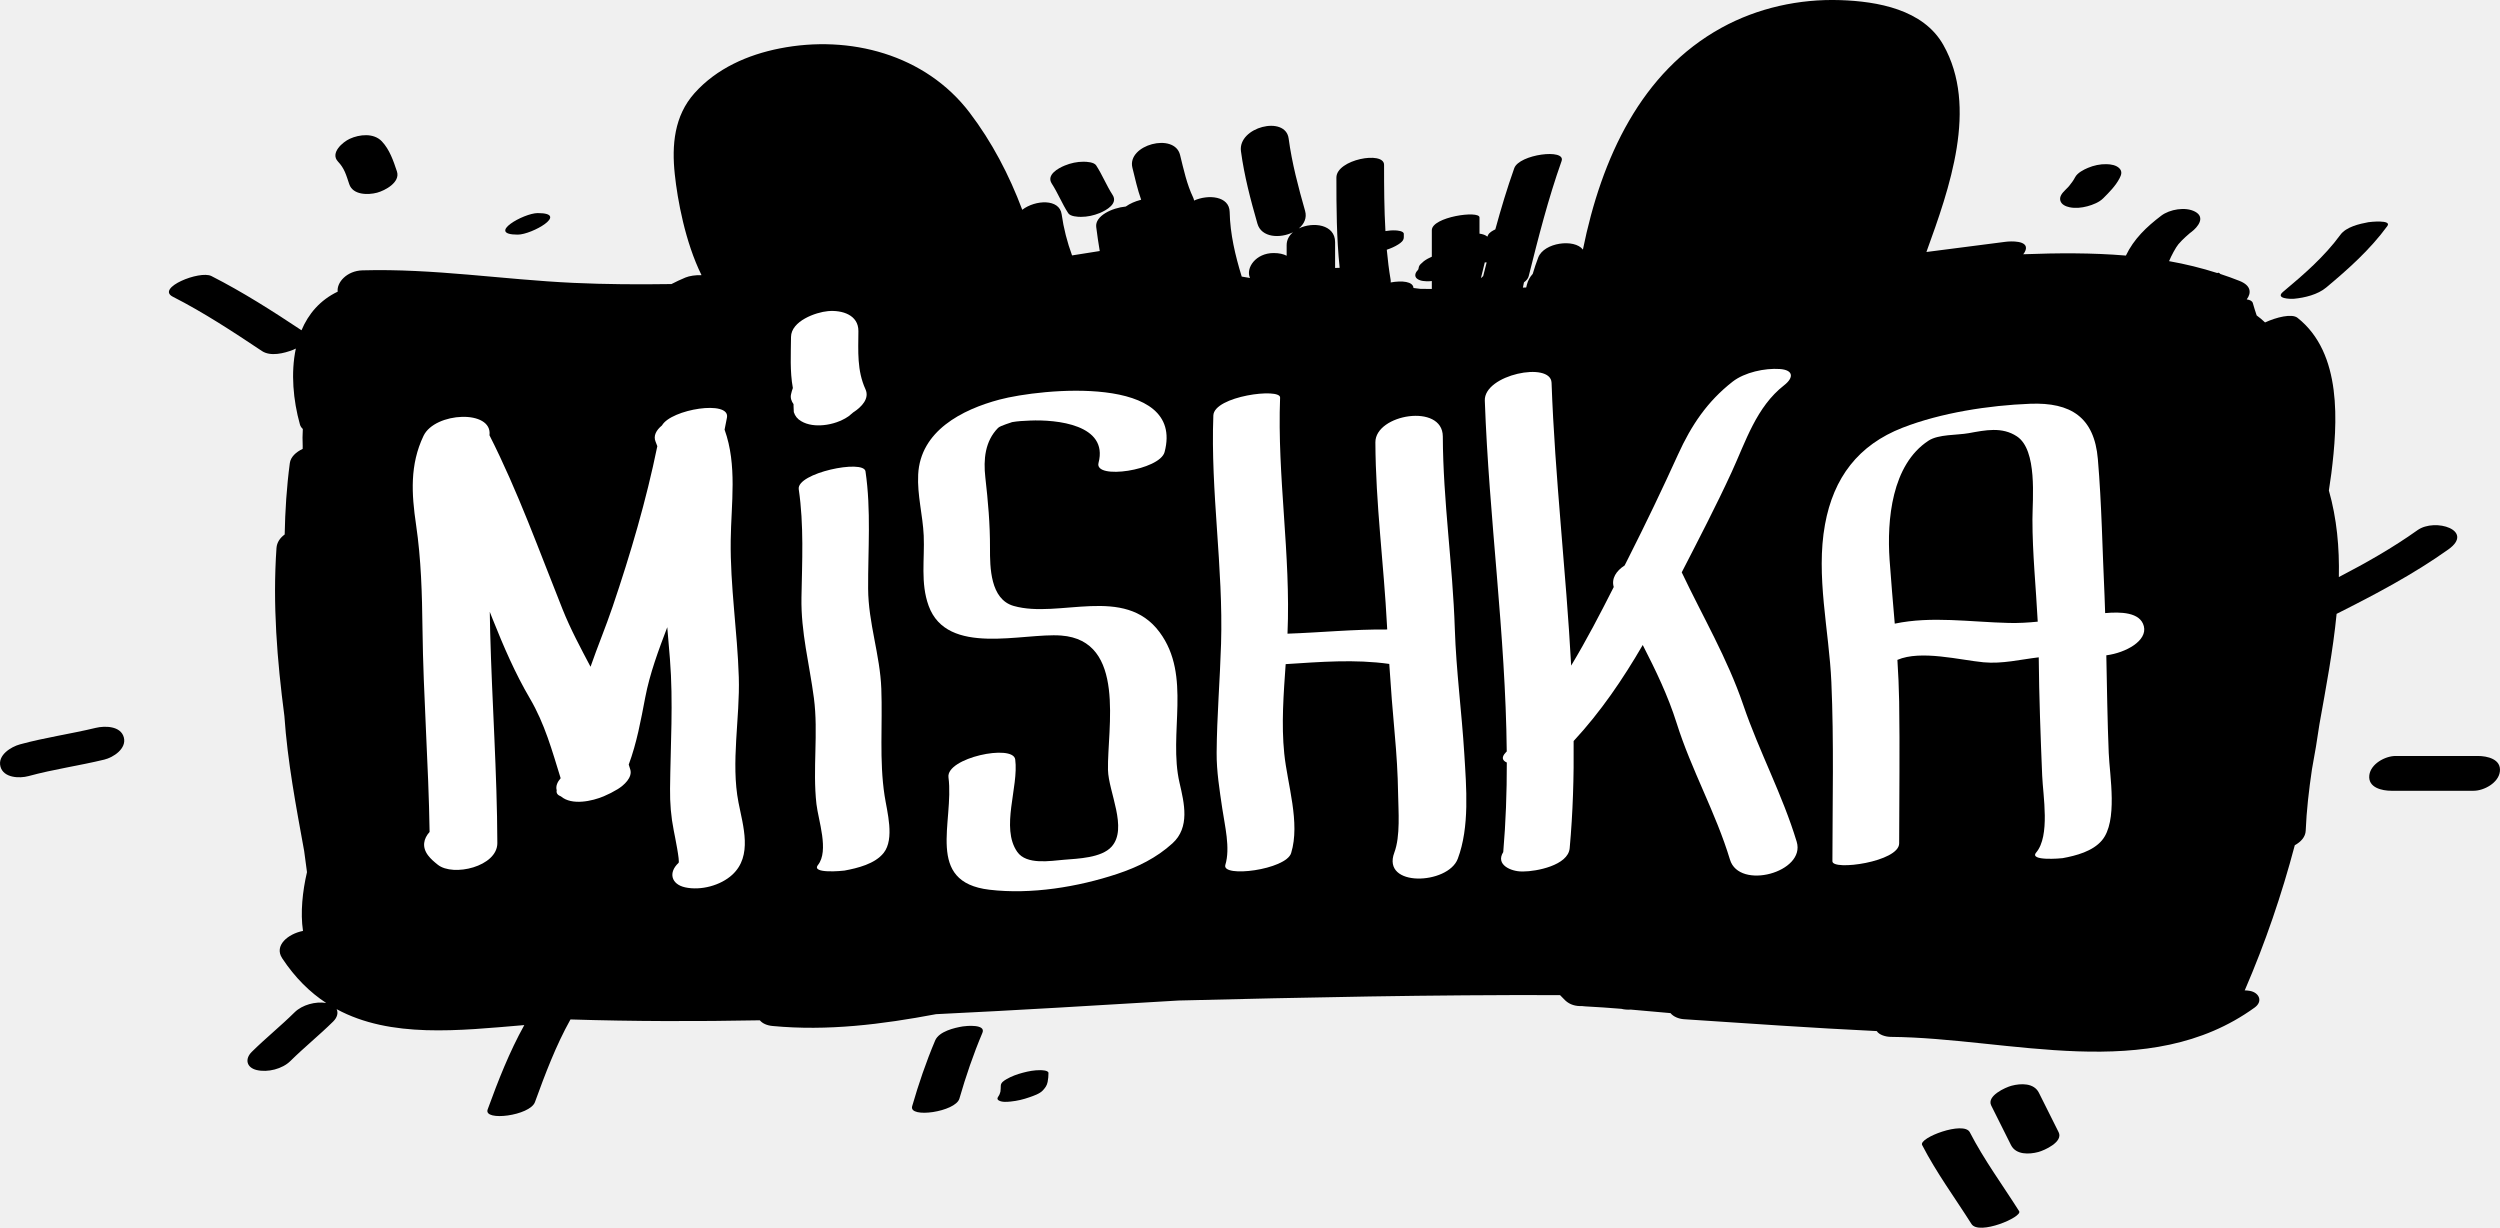
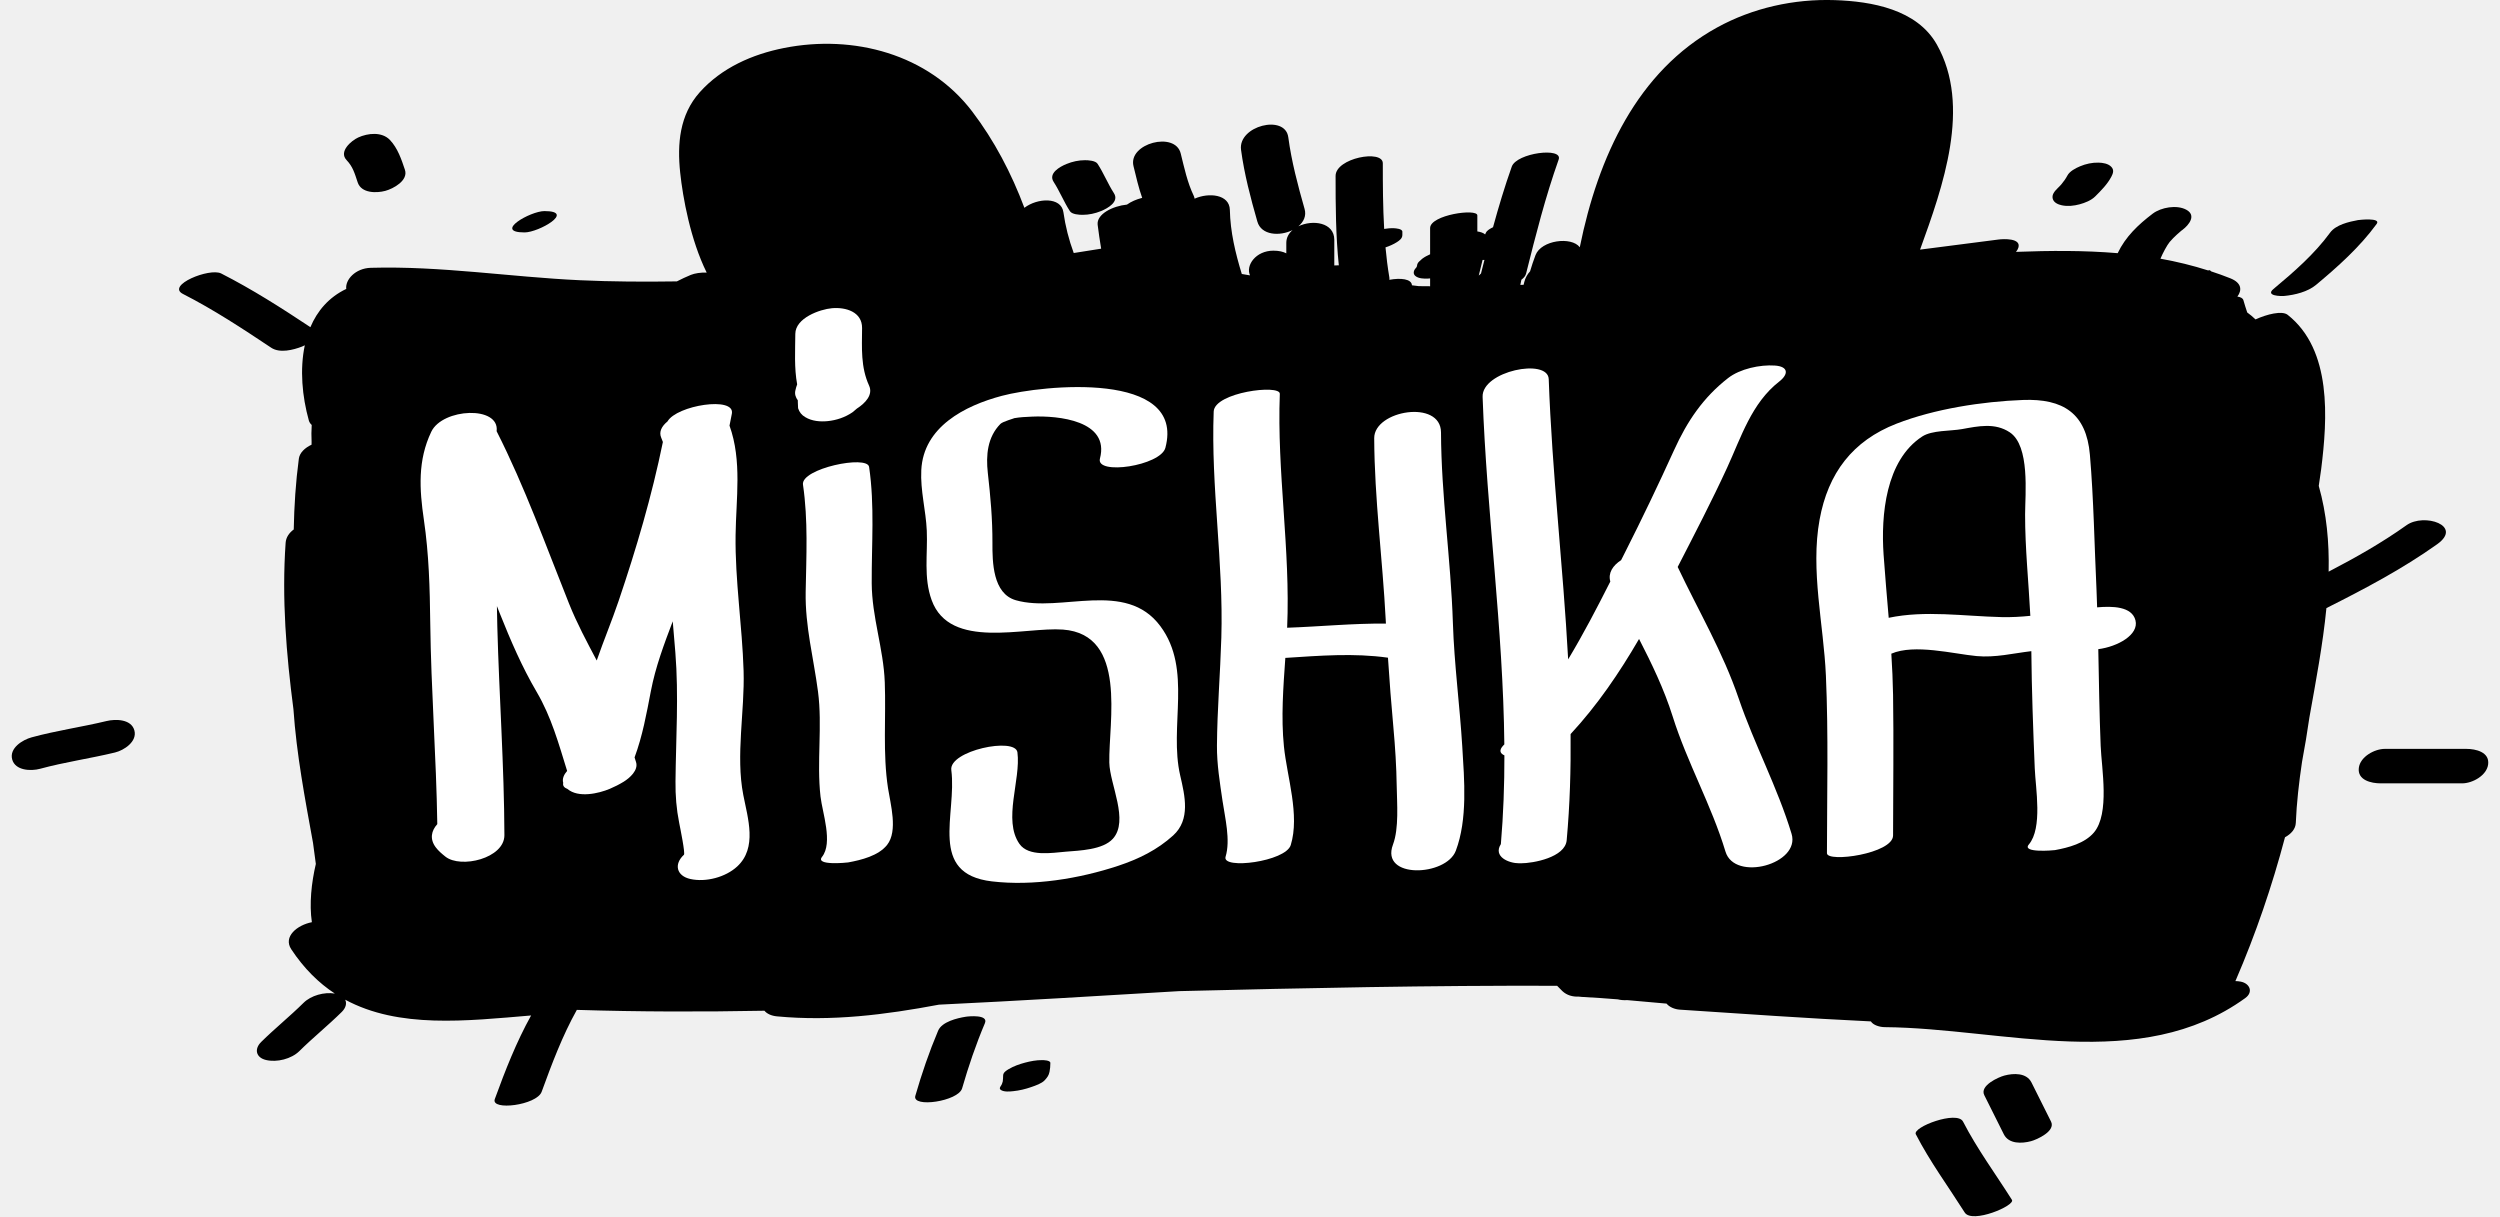
- <svg xmlns="http://www.w3.org/2000/svg" version="1.1" x="0px" y="0px" width="148.051px" height="72.707px" viewBox="0 0 148.051 72.707" enable-background="new 0 0 148.051 72.707" xml:space="preserve">
+ <svg xmlns="http://www.w3.org/2000/svg" version="1.1" x="0px" y="0px" width="148px" height="72px" viewBox="0 0 148.051 72.707" enable-background="new 0 0 148.051 72.707" xml:space="preserve">
  <g id="Layer_2">
    <g>
      <path d="M143.165,31.397c-1.481,1.055-3.053,1.942-4.657,2.777c0.037-1.747-0.119-3.465-0.591-5.127 c0.051-0.333,0.102-0.667,0.145-1.002c0.375-3.005,0.657-7.122-2.003-9.224c-0.335-0.265-1.249-0.035-1.922,0.274 c-0.157-0.151-0.322-0.289-0.496-0.415c-0.082-0.242-0.159-0.487-0.229-0.735c-0.035-0.12-0.168-0.188-0.36-0.215 c0.285-0.383,0.263-0.818-0.419-1.092c-0.378-0.152-0.759-0.287-1.143-0.413c-0.067-0.072-0.126-0.096-0.172-0.058 c-0.001,0.001-0.004,0.002-0.006,0.003c-0.938-0.3-1.893-0.533-2.859-0.705c0.138-0.331,0.396-0.813,0.552-1 c0.132-0.157,0.279-0.3,0.429-0.439c0.062-0.057,0.125-0.111,0.188-0.165c0.032-0.027,0.053-0.046,0.069-0.061 c0.02-0.014,0.046-0.034,0.084-0.062c0.38-0.288,0.846-0.865,0.221-1.202c-0.57-0.307-1.507-0.142-2.007,0.238 c-0.863,0.655-1.626,1.379-2.092,2.361c-2.01-0.169-4.05-0.155-6.079-0.078c0.062-0.076,0.112-0.158,0.141-0.25 c0.184-0.585-0.908-0.525-1.188-0.488c-1.562,0.205-3.125,0.407-4.688,0.604c1.367-3.773,3.083-8.578,1.001-12.264 c-1.19-2.106-3.906-2.579-6.098-2.652c-2.436-0.081-4.898,0.461-7.036,1.636c-4.762,2.618-7.11,7.71-8.21,13.138 c-0.497-0.657-2.301-0.425-2.645,0.468c-0.124,0.32-0.229,0.645-0.327,0.972c-0.16,0.174-0.282,0.386-0.345,0.637 c-0.015,0.056-0.027,0.111-0.041,0.167c-0.065,0.002-0.131,0.005-0.196,0.007c0.02-0.104,0.041-0.207,0.064-0.31 c0.146-0.109,0.247-0.232,0.28-0.366c0.574-2.296,1.156-4.588,1.948-6.82c0.269-0.756-2.511-0.399-2.804,0.426 c-0.424,1.193-0.786,2.403-1.12,3.622c-0.165,0.078-0.356,0.187-0.425,0.326c-0.017,0.034-0.031,0.07-0.047,0.104 c-0.107-0.093-0.271-0.151-0.466-0.178c0-0.319,0-0.639,0-0.959c0-0.432-2.823-0.034-2.823,0.757c0,0.522,0,1.046,0,1.568 c-0.167,0.072-0.327,0.158-0.472,0.266c-0.063,0.057-0.127,0.114-0.19,0.172c-0.073,0.071-0.113,0.152-0.12,0.245 c-0.007,0.026-0.013,0.053-0.023,0.078c-0.017,0.022-0.032,0.046-0.052,0.066c-0.126,0.128-0.184,0.335-0.027,0.467 c0.19,0.16,0.508,0.167,0.738,0.159c0.048-0.002,0.097-0.007,0.146-0.011c0,0.156,0,0.312,0,0.468 c-0.226-0.001-0.45-0.003-0.675-0.006l-0.411-0.051c-0.021-0.385-0.676-0.452-1.351-0.328c0.006-0.049,0.007-0.098-0.001-0.148 c-0.101-0.595-0.174-1.192-0.229-1.79c0.237-0.079,0.471-0.18,0.68-0.313c0.159-0.102,0.328-0.224,0.328-0.43 c0-0.064,0-0.13,0-0.194c0-0.18-0.412-0.204-0.499-0.208c-0.195-0.009-0.394,0.009-0.589,0.041 c-0.075-1.305-0.081-2.615-0.081-3.925c0-0.84-2.824-0.315-2.823,0.757c0,1.786,0.009,3.57,0.193,5.343 c-0.087-0.002-0.178,0.001-0.27,0.009c0-0.511,0-1.021,0-1.532c0-1.045-1.297-1.22-2.147-0.809 c0.313-0.262,0.489-0.622,0.37-1.039c-0.403-1.414-0.778-2.827-0.974-4.287c-0.188-1.394-3.017-0.677-2.824,0.756 c0.196,1.46,0.57,2.873,0.975,4.287c0.235,0.828,1.338,0.889,2.104,0.51c-0.227,0.196-0.373,0.452-0.373,0.76 c0,0.21,0,0.42,0,0.63c-0.189-0.098-0.439-0.16-0.77-0.16c-1.057,0-1.671,0.885-1.4,1.477c-0.164-0.027-0.327-0.054-0.491-0.083 c-0.382-1.248-0.686-2.514-0.714-3.83c-0.02-0.942-1.27-1.049-2.108-0.672c-0.008-0.056-0.022-0.111-0.049-0.168 c-0.385-0.804-0.567-1.674-0.78-2.533c-0.332-1.35-3.158-0.601-2.823,0.756c0.157,0.638,0.3,1.281,0.519,1.898 c-0.018,0.005-0.039,0.009-0.056,0.014c-0.3,0.081-0.601,0.205-0.854,0.387c-0.832,0.079-1.828,0.565-1.752,1.208 c0.058,0.478,0.131,0.953,0.209,1.427c-0.546,0.091-1.092,0.177-1.639,0.26c-0.289-0.787-0.499-1.601-0.618-2.443 c-0.131-0.924-1.555-0.854-2.332-0.26c-0.774-2.062-1.796-4.019-3.122-5.761c-2.621-3.439-7.097-4.613-11.242-3.794 c-1.9,0.376-3.735,1.184-5.043,2.646c-1.21,1.353-1.352,3.089-1.17,4.805c0.158,1.493,0.61,4.005,1.584,5.976 c-0.35-0.012-0.709,0.041-0.949,0.139c-0.283,0.117-0.561,0.248-0.833,0.388c-1.939,0.029-3.877,0.019-5.803-0.07 c-4.179-0.194-8.301-0.86-12.497-0.742c-0.923,0.026-1.534,0.719-1.465,1.262c-1.046,0.502-1.733,1.315-2.143,2.287 c-1.732-1.15-3.479-2.266-5.335-3.211c-0.689-0.351-3.3,0.707-2.285,1.224c1.84,0.938,3.561,2.072,5.278,3.216 c0.512,0.341,1.32,0.133,1.842-0.07c0.03-0.012,0.09-0.039,0.165-0.077c-0.306,1.44-0.157,3.067,0.241,4.493 c0.03,0.11,0.093,0.198,0.172,0.27c-0.021,0.338-0.023,0.677-0.007,1.015c-0.001,0.055-0.001,0.109-0.002,0.165 c-0.4,0.189-0.712,0.48-0.76,0.839c-0.188,1.411-0.278,2.82-0.305,4.229c-0.272,0.199-0.462,0.469-0.485,0.798 c-0.233,3.345,0.037,6.652,0.467,9.95c0.185,2.694,0.69,5.344,1.172,7.999c0.058,0.416,0.113,0.832,0.167,1.249 c-0.265,1.133-0.398,2.395-0.237,3.482c-0.881,0.171-1.729,0.866-1.233,1.617c0.765,1.158,1.644,2.018,2.606,2.649 c-0.633-0.103-1.42,0.11-1.871,0.555c-0.818,0.809-1.715,1.531-2.533,2.339c-0.429,0.424-0.314,0.935,0.289,1.078 c0.651,0.155,1.516-0.06,1.997-0.535c0.817-0.808,1.715-1.531,2.533-2.339c0.248-0.245,0.308-0.517,0.204-0.731 c3.21,1.735,7.235,1.27,11.114,0.943c-0.882,1.589-1.542,3.273-2.17,4.997c-0.262,0.719,2.507,0.373,2.801-0.436 c0.61-1.675,1.237-3.343,2.103-4.895c3.741,0.117,7.479,0.122,11.215,0.051c0.149,0.182,0.416,0.305,0.746,0.336 c3.27,0.311,6.489-0.096,9.688-0.699c4.789-0.229,9.577-0.525,14.366-0.809c7.527-0.186,15.056-0.346,22.587-0.32 c0.1,0.109,0.204,0.215,0.314,0.318c0.272,0.256,0.621,0.345,0.979,0.33c0.062,0.009,0.128,0.016,0.199,0.019 c0.714,0.036,1.428,0.087,2.141,0.145c0.156,0.04,0.341,0.059,0.559,0.046c0.002,0,0.004,0,0.005,0 c0.782,0.067,1.563,0.14,2.346,0.208c0.171,0.214,0.497,0.342,0.792,0.361c3.804,0.25,7.612,0.522,11.423,0.703 c0.14,0.229,0.536,0.34,0.82,0.343c7.067,0.06,15.278,2.804,21.558-1.736c0.501-0.362,0.273-0.877-0.264-0.984 c-0.108-0.021-0.217-0.031-0.326-0.034c0.008-0.016,0.018-0.03,0.023-0.045c1.195-2.769,2.174-5.633,2.945-8.552 c0.365-0.198,0.632-0.494,0.646-0.86c0.049-1.189,0.188-2.406,0.371-3.639c0.166-0.884,0.313-1.771,0.441-2.66 c0.387-2.169,0.806-4.367,1.018-6.541c2.28-1.147,4.538-2.335,6.622-3.819C146.562,31.417,144.213,30.651,143.165,31.397z M87.835,16.351c-0.049,0.039-0.094,0.079-0.134,0.123c0.073-0.312,0.149-0.623,0.228-0.934c0.036,0.001,0.073,0.001,0.111,0 C87.972,15.81,87.902,16.081,87.835,16.351z" />
      <path d="M63.261,12.626c0.127,0.196,0.562,0.217,0.753,0.217c0.377,0.001,0.759-0.083,1.106-0.225 c0.404-0.166,1.101-0.559,0.77-1.07c-0.363-0.562-0.609-1.19-0.975-1.754c-0.127-0.196-0.562-0.217-0.754-0.217 c-0.376-0.001-0.758,0.083-1.105,0.226c-0.404,0.165-1.101,0.558-0.77,1.069C62.649,11.434,62.896,12.063,63.261,12.626z" />
      <path d="M20.683,10.907c0.216,0.647,1.111,0.647,1.648,0.504c0.472-0.127,1.39-0.616,1.175-1.26 c-0.208-0.624-0.433-1.293-0.893-1.78c-0.479-0.507-1.324-0.417-1.902-0.151c-0.412,0.19-1.177,0.838-0.695,1.349 C20.398,9.974,20.494,10.341,20.683,10.907z" />
      <path d="M30.66,13.895c0.843,0,3.073-1.276,1.186-1.276C31.003,12.619,28.772,13.895,30.66,13.895z" />
      <path d="M122.562,12.274c0.346,0.072,0.717,0.032,1.055-0.059c0.321-0.086,0.7-0.234,0.941-0.477 c0.355-0.355,0.728-0.729,0.962-1.178c0.104-0.198,0.174-0.399-0.005-0.587c-0.188-0.197-0.507-0.245-0.763-0.251 c-0.376-0.01-0.761,0.074-1.106,0.22c-0.252,0.106-0.621,0.294-0.756,0.553c-0.098,0.186-0.218,0.353-0.351,0.513 c-0.008,0.009-0.016,0.018-0.023,0.027c-0.011,0.012-0.021,0.023-0.028,0.032c-0.064,0.067-0.13,0.133-0.195,0.199 c-0.158,0.158-0.346,0.365-0.279,0.614C122.077,12.121,122.347,12.229,122.562,12.274z" />
      <path d="M135.861,17.692c0.631-0.061,1.395-0.246,1.894-0.662c1.319-1.102,2.603-2.248,3.623-3.642 c0.288-0.393-1.049-0.243-1.118-0.23c-0.534,0.099-1.316,0.276-1.661,0.746c-0.949,1.296-2.164,2.349-3.391,3.374 C134.71,17.693,135.649,17.712,135.861,17.692z" />
      <path d="M146.74,44.769c-1.624,0-3.248,0-4.872,0c-0.616,0-1.475,0.468-1.556,1.139c-0.09,0.739,0.754,0.922,1.304,0.922 c1.624,0,3.248,0,4.871,0c0.617,0,1.475-0.468,1.557-1.139C148.134,44.952,147.29,44.769,146.74,44.769z" />
      <path d="M57.021,60.784c-0.498,0.08-1.412,0.296-1.639,0.831c-0.538,1.272-0.981,2.571-1.364,3.897 c-0.211,0.733,2.571,0.333,2.798-0.451c0.383-1.327,0.825-2.625,1.363-3.897C58.401,60.637,57.213,60.752,57.021,60.784z" />
      <path d="M61.602,63.375c-0.347-0.003-0.696,0.063-1.029,0.152c-0.333,0.089-0.67,0.207-0.968,0.383 c-0.141,0.084-0.338,0.2-0.338,0.39c-0.001,0.116-0.007,0.231-0.021,0.346c-0.025,0.103-0.06,0.2-0.125,0.286 c0.004-0.004,0.008-0.009,0.012-0.014c-0.064,0.082-0.108,0.179,0.018,0.253c0.196,0.114,0.502,0.083,0.712,0.062 c0.374-0.037,0.745-0.127,1.099-0.252c0.243-0.085,0.613-0.207,0.795-0.407c0.149-0.164,0.241-0.286,0.284-0.501 c0.035-0.177,0.05-0.349,0.05-0.529C62.09,63.378,61.669,63.376,61.602,63.375z" />
      <path d="M116.652,67.051c-0.354-0.686-3.043,0.331-2.823,0.757c0.844,1.638,1.939,3.122,2.923,4.677 c0.436,0.689,3.04-0.414,2.823-0.757C118.593,70.174,117.496,68.689,116.652,67.051z" />
      <path d="M120.744,64.713c-0.294-0.588-1.067-0.563-1.624-0.414c-0.35,0.094-1.485,0.598-1.199,1.17 c0.39,0.78,0.779,1.559,1.169,2.339c0.294,0.588,1.068,0.562,1.624,0.414c0.35-0.094,1.486-0.598,1.199-1.171 C121.523,66.272,121.134,65.493,120.744,64.713z" />
      <path d="M5.668,43.105c-1.486,0.359-3.006,0.571-4.481,0.975c-0.537,0.146-1.342,0.641-1.16,1.318 c0.181,0.675,1.128,0.709,1.664,0.562c1.476-0.403,2.995-0.615,4.482-0.975c0.541-0.13,1.338-0.651,1.16-1.318 C7.148,42.982,6.209,42.975,5.668,43.105z" />
    </g>
  </g>
  <g id="Layer_1">
    <g>
      <path fill="#FFFFFF" d="M43.752,40.106c-0.083-2.707-0.514-5.396-0.479-8.108c0.028-2.194,0.393-4.45-0.363-6.554 c0.047-0.239,0.097-0.477,0.141-0.717c0.195-1.055-3.3-0.497-3.849,0.468c-0.346,0.283-0.523,0.621-0.377,0.965 c0.037,0.087,0.069,0.175,0.102,0.263c-0.662,3.233-1.584,6.364-2.645,9.498c-0.406,1.199-0.896,2.37-1.31,3.565 c-0.587-1.114-1.181-2.214-1.658-3.408c-1.386-3.464-2.636-6.965-4.326-10.299c0.192-1.543-3.232-1.381-3.907,0.032 c-0.816,1.709-0.711,3.434-0.442,5.262c0.303,2.061,0.356,4.086,0.381,6.167c0.048,4.012,0.361,8.016,0.421,12.027 c-0.357,0.397-0.466,0.889-0.092,1.388c0.163,0.217,0.365,0.385,0.576,0.554c0.913,0.73,3.533,0.108,3.528-1.283 c-0.014-4.16-0.314-8.312-0.424-12.471c-0.011-0.407-0.018-0.814-0.024-1.222c0.058,0.146,0.115,0.293,0.173,0.438 c0.646,1.618,1.322,3.191,2.205,4.696c0.876,1.491,1.315,3.092,1.819,4.719c-0.19,0.219-0.305,0.467-0.234,0.715 c-0.04,0.181,0.071,0.294,0.253,0.363c0.645,0.552,1.858,0.277,2.532-0.007c0.29-0.122,0.566-0.263,0.834-0.427 c0.348-0.215,0.891-0.686,0.735-1.17c-0.03-0.093-0.059-0.187-0.088-0.281c0.475-1.281,0.716-2.612,0.975-3.965 c0.275-1.441,0.789-2.805,1.307-4.171c0.053,0.625,0.107,1.249,0.157,1.872c0.206,2.577,0.033,5.118,0.008,7.696 c-0.009,0.854,0.054,1.648,0.221,2.484c0.068,0.345,0.37,1.824,0.283,1.904c-0.617,0.57-0.438,1.268,0.389,1.45 c0.923,0.203,2.1-0.106,2.795-0.749c1.209-1.117,0.638-2.871,0.364-4.28C43.273,45.158,43.826,42.512,43.752,40.106z" />
      <path fill="#FFFFFF" d="M52.192,40.788c-0.074-2.007-0.771-3.897-0.781-5.925c-0.011-2.327,0.183-4.635-0.156-6.949 c-0.107-0.732-4.093,0.101-3.953,1.059c0.312,2.129,0.199,4.268,0.161,6.412c-0.037,2.063,0.472,3.934,0.737,5.958 c0.271,2.073-0.085,4.195,0.15,6.271c0.11,0.971,0.758,2.768,0.09,3.612c-0.424,0.537,1.482,0.345,1.568,0.33 c0.775-0.143,1.809-0.395,2.324-1.048c0.659-0.835,0.198-2.448,0.054-3.387C52.066,45.041,52.271,42.885,52.192,40.788z" />
      <path fill="#FFFFFF" d="M68.671,37.438c-2.081-2.809-5.943-0.787-8.64-1.554c-1.39-0.396-1.407-2.292-1.403-3.428 c0.004-1.439-0.115-2.757-0.276-4.184c-0.119-1.061-0.024-2.14,0.753-2.93c0.143-0.146,0.866-0.339,0.817-0.342 c0.356-0.062,0.683-0.077,1.077-0.094c1.562-0.067,4.654,0.234,4.056,2.506c-0.269,1.019,3.629,0.435,3.913-0.643 c1.224-4.64-7.352-3.749-9.774-3.106c-2.231,0.592-4.692,1.862-4.819,4.438c-0.062,1.23,0.274,2.401,0.328,3.62 c0.061,1.403-0.2,2.802,0.291,4.155c1.092,3.01,5.57,1.59,7.849,1.761c3.88,0.29,2.722,5.519,2.772,7.955 c0.027,1.3,1.192,3.461,0.213,4.549c-0.601,0.668-2,0.706-2.817,0.774c-0.821,0.069-2.221,0.315-2.768-0.465 c-1.002-1.431,0.093-3.834-0.121-5.474c-0.122-0.933-4.104-0.096-3.953,1.059c0.346,2.651-1.412,6.2,2.424,6.655 c2.464,0.293,5.238-0.162,7.568-0.936c1.207-0.4,2.328-0.951,3.272-1.81c1.045-0.949,0.701-2.369,0.421-3.579 C69.172,43.422,70.593,40.032,68.671,37.438z" />
      <path fill="#FFFFFF" d="M86.155,37.248c-0.122-3.812-0.696-7.582-0.711-11.4c-0.009-1.989-4-1.317-3.993,0.346 c0.015,3.641,0.501,7.232,0.688,10.862c0.003,0.074,0.008,0.148,0.012,0.223c-1.967-0.018-3.934,0.179-5.905,0.248 c0.203-4.675-0.617-9.311-0.438-13.983c0.022-0.587-3.909-0.091-3.953,1.059c-0.172,4.516,0.593,8.997,0.457,13.514 c-0.064,2.155-0.247,4.303-0.262,6.46c-0.008,1.105,0.173,2.204,0.332,3.293c0.147,1.008,0.488,2.352,0.183,3.349 c-0.238,0.779,3.594,0.293,3.897-0.701c0.55-1.794-0.224-4.076-0.408-5.892c-0.177-1.74-0.04-3.53,0.084-5.296 c2.048-0.131,4.096-0.3,6.135-0.012c0.091,1.391,0.197,2.779,0.325,4.172c0.106,1.168,0.181,2.334,0.198,3.507 c0.016,1.028,0.143,2.519-0.223,3.492c-0.78,2.075,3.179,1.906,3.757,0.368c0.71-1.887,0.507-4.237,0.386-6.22 C86.565,42.169,86.235,39.717,86.155,37.248z" />
      <path fill="#FFFFFF" d="M103.242,41.762c-0.948-2.783-2.395-5.224-3.649-7.868c1.01-1.967,2.036-3.935,2.959-5.942 c0.838-1.824,1.459-3.854,3.107-5.139c0.579-0.451,0.555-0.904-0.258-0.96c-0.883-0.061-2.083,0.194-2.795,0.749 c-1.498,1.168-2.448,2.587-3.229,4.307c-0.94,2.069-1.914,4.101-2.94,6.13c-0.074,0.149-0.15,0.298-0.226,0.448 c-0.494,0.318-0.792,0.769-0.645,1.277c-0.798,1.578-1.614,3.146-2.521,4.653c-0.302-5.584-0.963-11.162-1.161-16.751 c-0.045-1.281-4.007-0.484-3.953,1.059c0.246,6.93,1.23,13.845,1.299,20.775c-0.017,0.017-0.032,0.034-0.049,0.051 c-0.303,0.311-0.191,0.498,0.053,0.606c0.002,1.767-0.06,3.534-0.211,5.303c-0.477,0.752,0.467,1.149,1.094,1.149 c0.033,0,0.065,0,0.098,0c0.746,0,2.649-0.353,2.742-1.376c0.193-2.119,0.254-4.234,0.234-6.349 c1.605-1.731,2.916-3.663,4.093-5.687c0.766,1.494,1.495,3,2.007,4.625c0.868,2.766,2.32,5.308,3.159,8.087 c0.55,1.822,4.497,0.745,3.952-1.059C105.563,47.072,104.177,44.505,103.242,41.762z" />
      <path fill="#FFFFFF" d="M126.96,37.085c-0.212-0.84-1.385-0.857-2.292-0.777c-0.013-0.338-0.021-0.677-0.036-1.016 c-0.127-2.686-0.168-5.428-0.396-8.105c-0.211-2.479-1.599-3.368-4.008-3.276c-2.438,0.093-5.277,0.532-7.55,1.416 c-2.632,1.023-4.096,2.961-4.601,5.733c-0.555,3.041,0.242,6.275,0.377,9.331c0.155,3.535,0.066,7.078,0.062,10.614 c0,0.579,3.952,0.031,3.953-1.059c0.003-2.801,0.043-5.602,0-8.402c-0.014-0.826-0.052-1.647-0.104-2.466 c1.382-0.599,3.721,0.013,5.097,0.143c1.117,0.105,2.188-0.167,3.273-0.294c0.021,2.333,0.108,4.678,0.204,7.008 c0.049,1.194,0.481,3.563-0.356,4.552c-0.44,0.521,1.493,0.347,1.568,0.333c0.801-0.147,1.777-0.404,2.324-1.05 c0.958-1.13,0.46-3.824,0.405-5.173c-0.079-1.928-0.103-3.859-0.143-5.789C125.903,38.656,127.177,37.943,126.96,37.085z M112.208,36.933c-0.104-1.257-0.219-2.513-0.306-3.777c-0.161-2.352,0.118-5.634,2.31-7.062c0.587-0.383,1.691-0.317,2.377-0.442 c0.979-0.177,1.974-0.393,2.855,0.192c1.221,0.81,0.92,3.69,0.918,4.913c-0.002,2.024,0.21,4.038,0.313,6.058 c-0.558,0.056-1.122,0.09-1.698,0.077C116.67,36.837,114.393,36.474,112.208,36.933z" />
      <path fill="#FFFFFF" d="M48.771,25.176c0.526-0.051,1.055-0.229,1.49-0.529c0.087-0.073,0.173-0.146,0.26-0.219 c0.524-0.338,0.979-0.834,0.734-1.373c-0.509-1.115-0.428-2.251-0.42-3.445c0.007-0.966-0.972-1.257-1.797-1.185 c-0.729,0.064-2.188,0.586-2.194,1.534c-0.007,1.002-0.072,2.034,0.11,3.02c-0.049,0.113-0.075,0.241-0.105,0.358 c-0.056,0.214,0.016,0.424,0.144,0.595c0,0.045,0.002,0.09,0.002,0.135c0.005,0.113,0.011,0.226,0.015,0.338 c0.074,0.235,0.218,0.413,0.433,0.535C47.833,25.176,48.327,25.219,48.771,25.176z" />
    </g>
  </g>
</svg>
